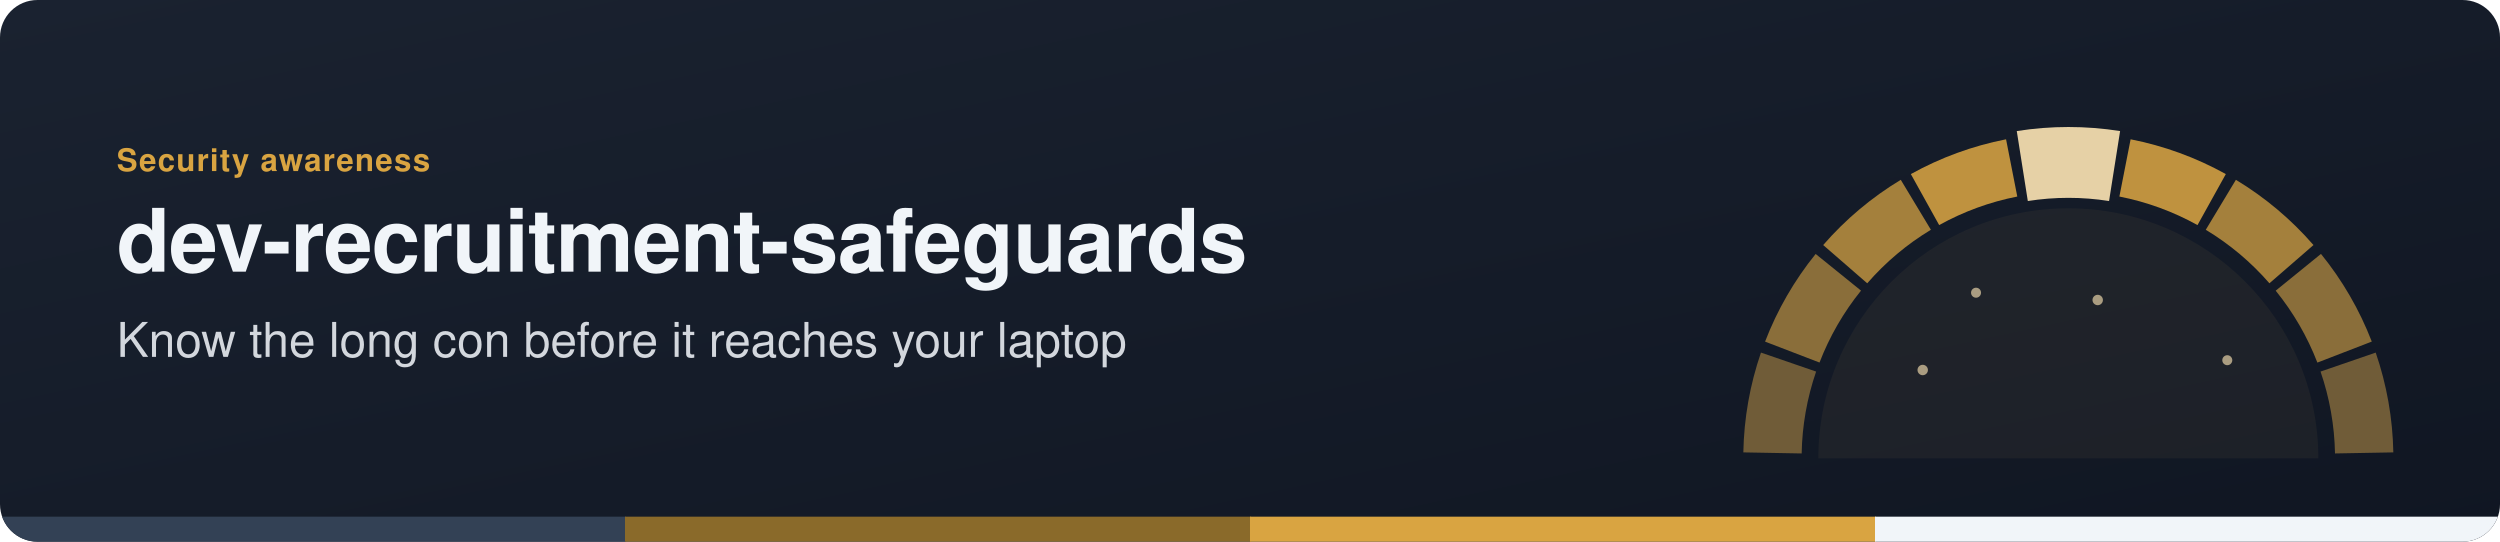
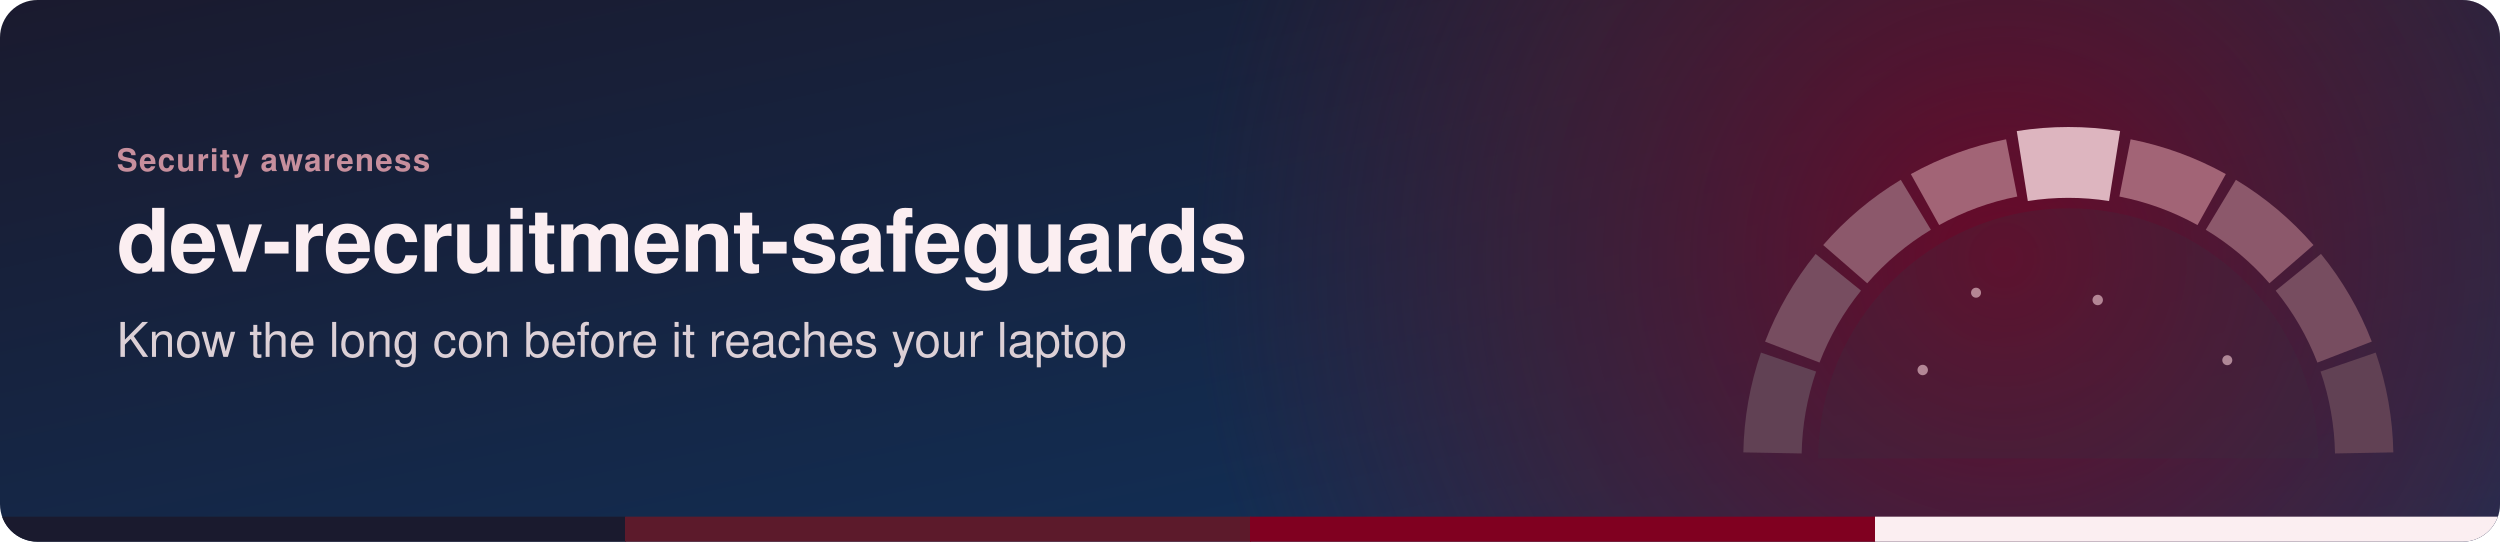
<svg xmlns="http://www.w3.org/2000/svg" width="1200" height="260" viewBox="0 0 1200 260" role="img" aria-labelledby="t d">
  <style>
    /* Motion only for readers who have not asked for less. Outside this block everything is in its finished state. */
    @media (prefers-reduced-motion: no-preference) {
      .draw { stroke-dasharray: 100; animation: draw 2.6s cubic-bezier(.4,0,.2,1) both; }
      .arrive { animation: arrive .5s ease-out both; }
      .breathe { transform-box: fill-box; transform-origin: center; animation: breathe 8s steps(48) 3s infinite; }
      .halo { transform-box: fill-box; transform-origin: center; animation: halo 5s steps(60) 3.6s infinite; }
    }
    @keyframes draw { from { stroke-dashoffset: 100 } to { stroke-dashoffset: 0 } }
    @keyframes arrive { from { opacity: 0 } to { opacity: 1 } }
    @keyframes breathe { 0%, 100% { transform: scale(1) } 50% { transform: scale(1.07) } }
    @keyframes halo { 0% { opacity: .55; transform: scale(1) } 70%, 100% { opacity: 0; transform: scale(2.1) } }
    .halo { opacity: 0 }
  </style>
  <defs>
    <linearGradient id="ground" x1="0" y1="0" x2="1" y2="1">
-       <stop offset="0" stop-color="#1a2230" />
-       <stop offset="1" stop-color="#101622" />
+       <stop offset="0" stop-color="#1a1a2e" />
+       <stop offset="1" stop-color="#0f3460" />
    </linearGradient>
    <linearGradient id="line" gradientUnits="userSpaceOnUse" x1="668" y1="0" x2="1160" y2="0">
-       <stop offset="0.00" stop-color="#8a6a2a" />
-       <stop offset="0.50" stop-color="#d9a441" />
-       <stop offset="1.00" stop-color="#e6d1a6" />
+       <stop offset="0.00" stop-color="#804c5a" />
+       <stop offset="0.50" stop-color="#b87082" />
+       <stop offset="1.00" stop-color="#ddb5bf" />
    </linearGradient>
    <linearGradient id="fade" gradientUnits="userSpaceOnUse" x1="620" y1="0" x2="1200" y2="0">
-       <stop offset="0" stop-color="#d9a441" stop-opacity="0" />
-       <stop offset=".35" stop-color="#d9a441" />
-       <stop offset="1" stop-color="#e6d1a6" />
+       <stop offset="0" stop-color="#b87082" stop-opacity="0" />
+       <stop offset=".35" stop-color="#b87082" />
+       <stop offset="1" stop-color="#ddb5bf" />
    </linearGradient>
    <clipPath id="card">
      <rect width="1200" height="260" rx="18" />
    </clipPath>
+     <radialGradient id="ember" gradientUnits="userSpaceOnUse" cx="962" cy="124" r="390">
+       <stop offset="0" stop-color="#800020" stop-opacity=".8" />
+       <stop offset=".6" stop-color="#5c1a2b" stop-opacity=".45" />
+       <stop offset="1" stop-color="#5c1a2b" stop-opacity="0" />
+     </radialGradient>
  </defs>
  <g clip-path="url(#card)">
    <rect width="1200" height="260" fill="url(#ground)" />
-     <path d="M872.8 220A120 120 0 0 1 1112.8 220Z" fill="#403c33" fill-opacity=".28" />
-     <path class="arrive" style="animation-delay:0.30s" d="M850.8 217.4A142 142 0 0 1 858.5 173.8" fill="none" stroke="#705c38" stroke-width="28" />
-     <path class="arrive" style="animation-delay:0.58s" d="M860.3 169.0A142 142 0 0 1 882.4 130.7" fill="none" stroke="#8a6e3a" stroke-width="28" />
-     <path class="arrive" style="animation-delay:0.86s" d="M885.7 126.8A142 142 0 0 1 919.6 98.3" fill="none" stroke="#a4803c" stroke-width="28" />
-     <path class="arrive" style="animation-delay:1.14s" d="M924.0 95.8A142 142 0 0 1 965.6 80.6" fill="none" stroke="#bf923f" stroke-width="28" />
-     <path class="arrive" style="animation-delay:1.42s" d="M970.7 79.7A142 142 0 0 1 1015.0 79.7" fill="none" stroke="#e6d1a6" stroke-width="34" />
-     <path class="arrive" style="animation-delay:1.14s" d="M1020.0 80.6A142 142 0 0 1 1061.6 95.8" fill="none" stroke="#bf923f" stroke-width="28" />
-     <path class="arrive" style="animation-delay:0.86s" d="M1066.0 98.3A142 142 0 0 1 1099.9 126.8" fill="none" stroke="#a4803c" stroke-width="28" />
-     <path class="arrive" style="animation-delay:0.58s" d="M1103.2 130.7A142 142 0 0 1 1125.4 169.0" fill="none" stroke="#8a6e3a" stroke-width="28" />
-     <path class="arrive" style="animation-delay:0.30s" d="M1127.1 173.8A142 142 0 0 1 1134.8 217.4" fill="none" stroke="#705c38" stroke-width="28" />
-     <circle class="halo" cx="992.8" cy="78.0" r="22" fill="none" stroke="#e6d1a6" stroke-width="2" />
-     <circle cx="922.9" cy="177.6" r="2.5" fill="#e6d1a6" opacity=".7" />
-     <circle cx="1006.9" cy="144.0" r="2.5" fill="#e6d1a6" opacity=".7" />
-     <circle cx="948.5" cy="140.5" r="2.4" fill="#e6d1a6" opacity=".7" />
-     <circle cx="1069.1" cy="172.9" r="2.4" fill="#e6d1a6" opacity=".7" />
-     <rect x="0.0" y="248" width="300.5" height="12" fill="#334155" />
-     <rect x="300.0" y="248" width="300.5" height="12" fill="#8a6a2a" />
-     <rect x="600.0" y="248" width="300.5" height="12" fill="#d9a441" />
-     <rect x="900.0" y="248" width="300.5" height="12" fill="#f1f5f9" />
+     <rect width="1200" height="260" fill="url(#ember)" />
+     <path d="M872.8 220A120 120 0 0 1 1112.8 220Z" fill="#3a2b3f" fill-opacity=".28" />
+     <path class="arrive" style="animation-delay:0.30s" d="M850.8 217.4A142 142 0 0 1 858.5 173.8" fill="none" stroke="#614154" stroke-width="28" />
+     <path class="arrive" style="animation-delay:0.58s" d="M860.3 169.0A142 142 0 0 1 882.4 130.7" fill="none" stroke="#774d60" stroke-width="28" />
+     <path class="arrive" style="animation-delay:0.86s" d="M885.7 126.8A142 142 0 0 1 919.6 98.3" fill="none" stroke="#8c586b" stroke-width="28" />
+     <path class="arrive" style="animation-delay:1.14s" d="M924.0 95.8A142 142 0 0 1 965.6 80.6" fill="none" stroke="#a26476" stroke-width="28" />
+     <path class="arrive" style="animation-delay:1.42s" d="M970.7 79.7A142 142 0 0 1 1015.0 79.7" fill="none" stroke="#ddb5bf" stroke-width="34" />
+     <path class="arrive" style="animation-delay:1.14s" d="M1020.0 80.6A142 142 0 0 1 1061.6 95.8" fill="none" stroke="#a26476" stroke-width="28" />
+     <path class="arrive" style="animation-delay:0.86s" d="M1066.0 98.3A142 142 0 0 1 1099.9 126.8" fill="none" stroke="#8c586b" stroke-width="28" />
+     <path class="arrive" style="animation-delay:0.58s" d="M1103.2 130.7A142 142 0 0 1 1125.4 169.0" fill="none" stroke="#774d60" stroke-width="28" />
+     <path class="arrive" style="animation-delay:0.30s" d="M1127.1 173.8A142 142 0 0 1 1134.8 217.4" fill="none" stroke="#614154" stroke-width="28" />
+     <circle class="halo" cx="992.8" cy="78.0" r="22" fill="none" stroke="#ddb5bf" stroke-width="2" />
+     <circle cx="922.9" cy="177.6" r="2.5" fill="#ddb5bf" opacity=".7" />
+     <circle cx="1006.9" cy="144.0" r="2.5" fill="#ddb5bf" opacity=".7" />
+     <circle cx="948.5" cy="140.5" r="2.4" fill="#ddb5bf" opacity=".7" />
+     <circle cx="1069.1" cy="172.9" r="2.4" fill="#ddb5bf" opacity=".7" />
+     <rect x="0.0" y="248" width="300.5" height="12" fill="#1a1a2e" />
+     <rect x="300.0" y="248" width="300.5" height="12" fill="#5c1a2b" />
+     <rect x="600.0" y="248" width="300.5" height="12" fill="#800020" />
+     <rect x="900.0" y="248" width="300.5" height="12" fill="#fbeef1" />
    <g font-family="Helvetica Neue, Helvetica, Arial, sans-serif">
-       <text x="56" y="82.1" fill="#d9a441" font-size="15" font-weight="700" letter-spacing=".6">Security awareness</text>
-       <text x="56" y="130.4" fill="#f1f5f9" font-size="42" font-weight="700" letter-spacing="-.5">dev-recruitment-safeguards</text>
-       <text x="56" y="171.3" fill="#d3d7dd" font-size="23">Know the long con before it reaches your laptop</text>
+       <text x="56" y="82.1" fill="#c78f9d" font-size="15" font-weight="700" letter-spacing=".6">Security awareness</text>
+       <text x="56" y="130.4" fill="#fbeef1" font-size="42" font-weight="700" letter-spacing="-.5">dev-recruitment-safeguards</text>
+       <text x="56" y="171.3" fill="#dcd0d6" font-size="23">Know the long con before it reaches your laptop</text>
    </g>
  </g>
</svg>
